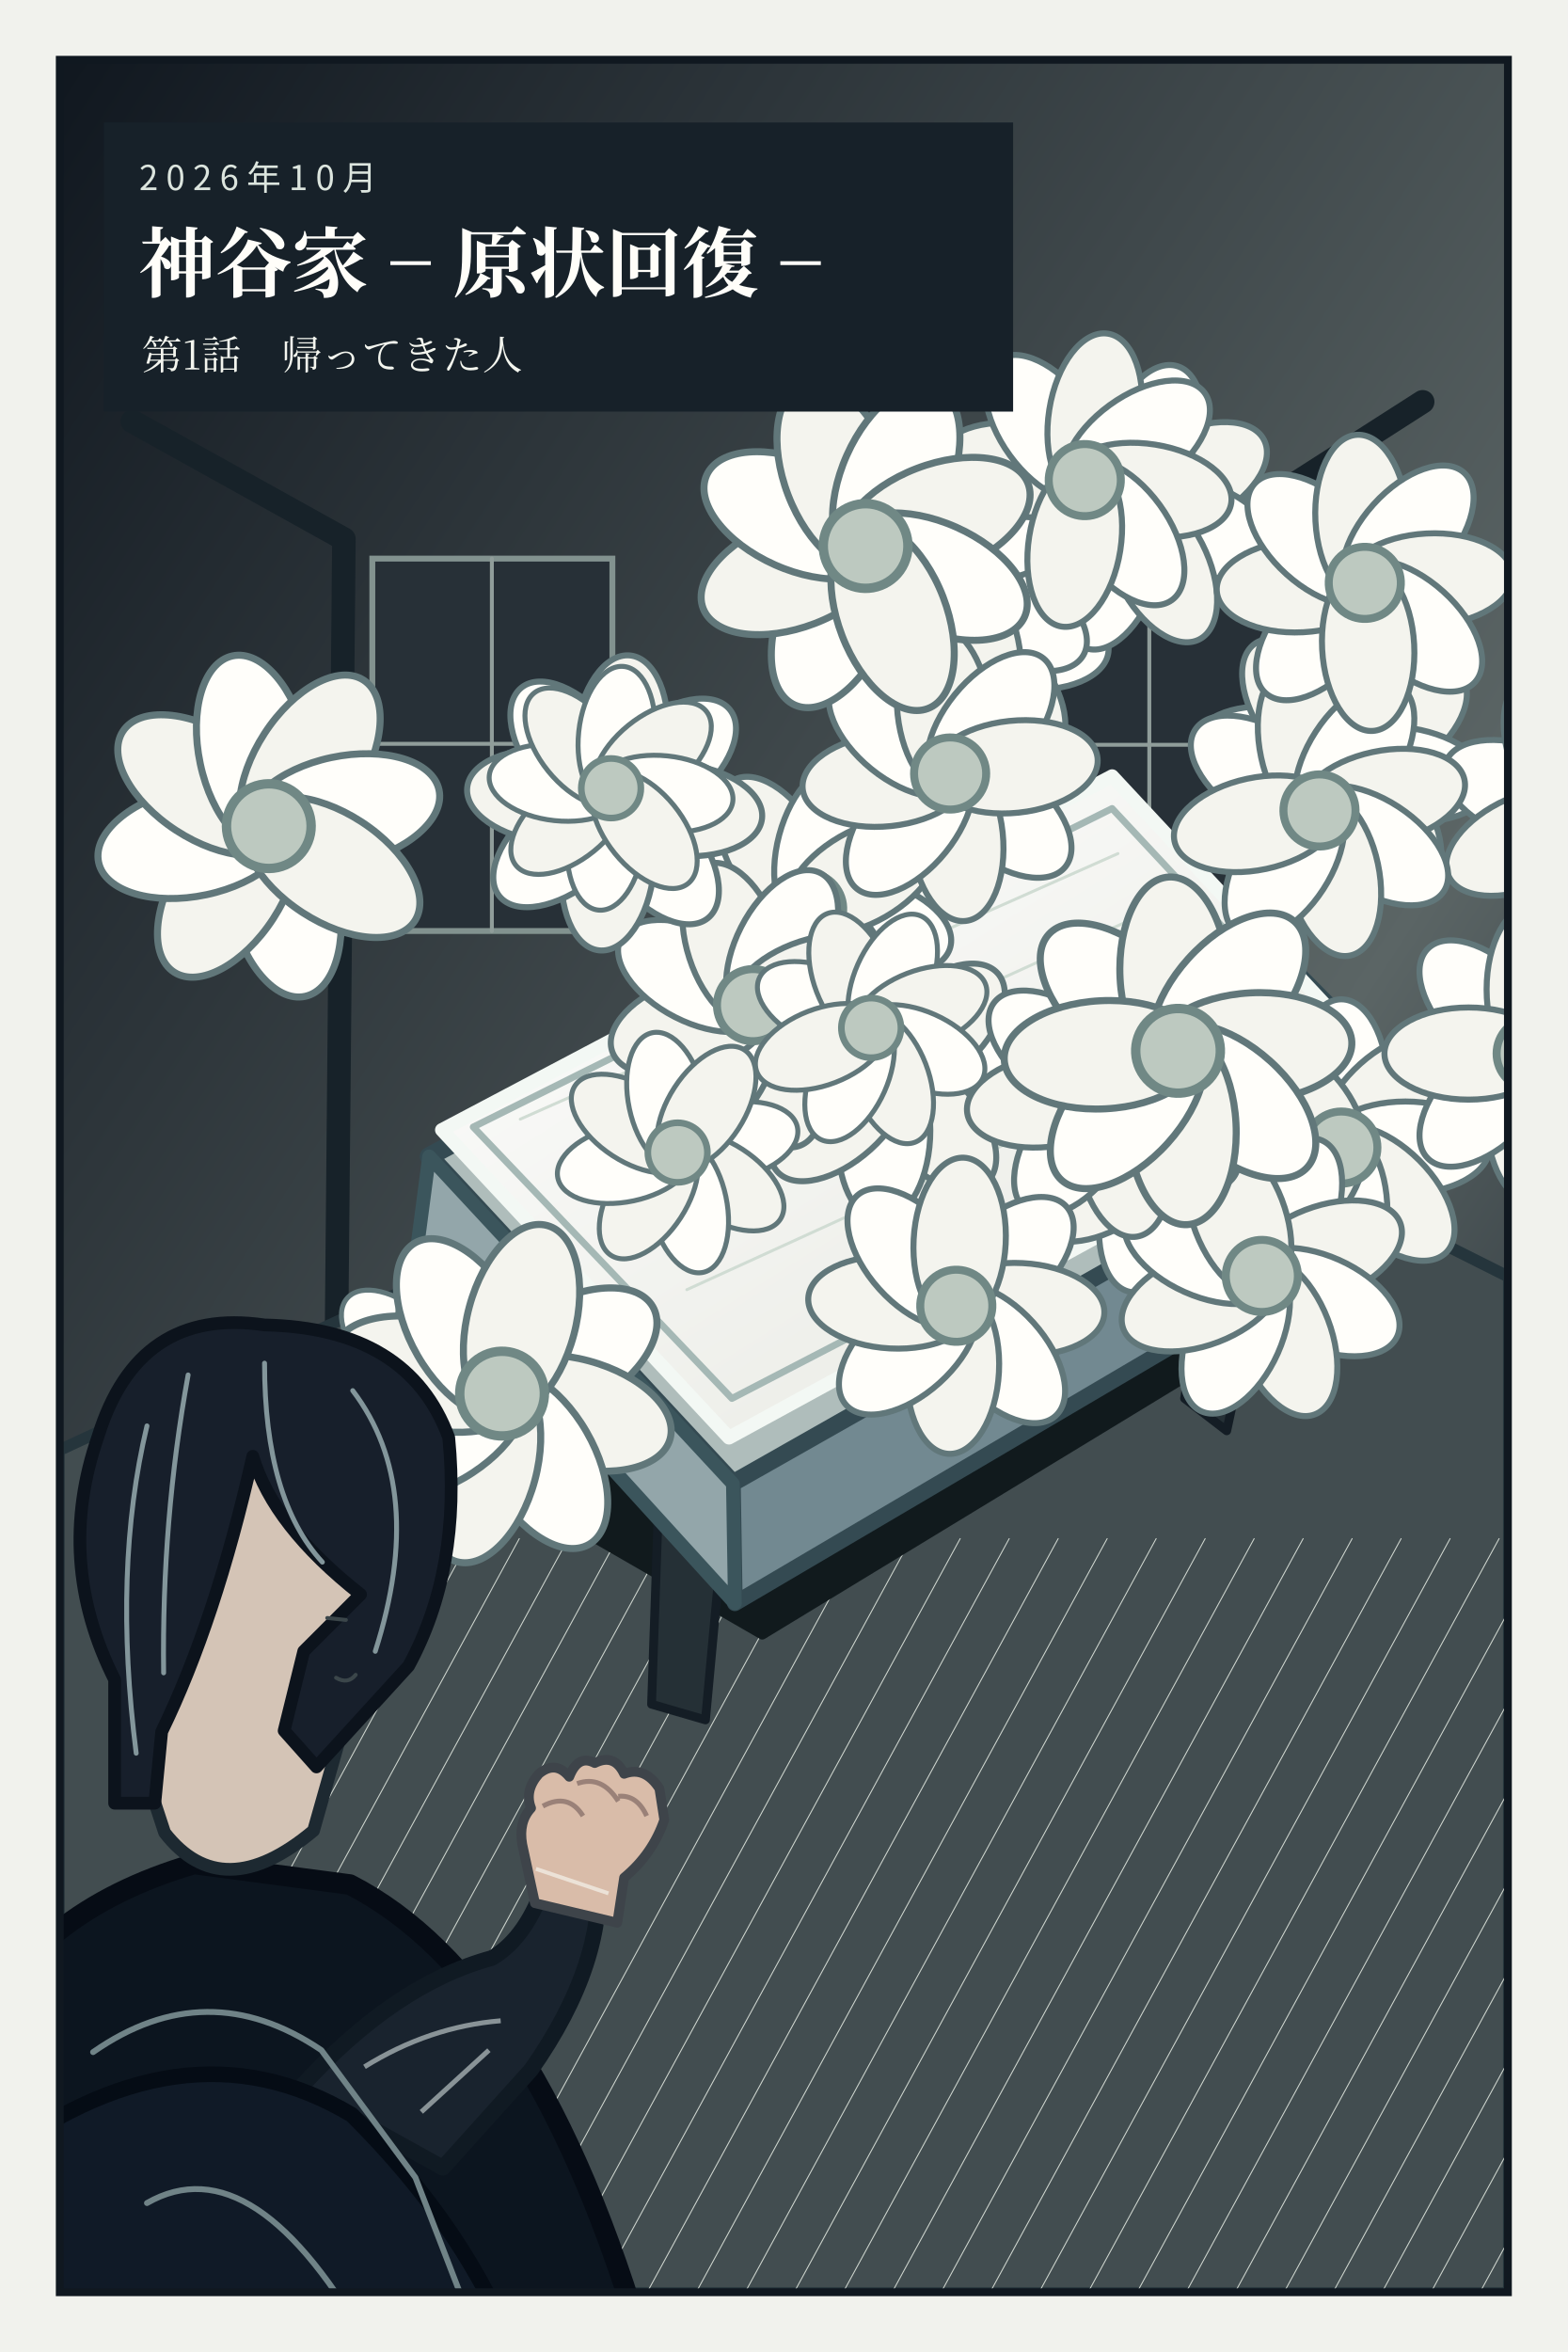
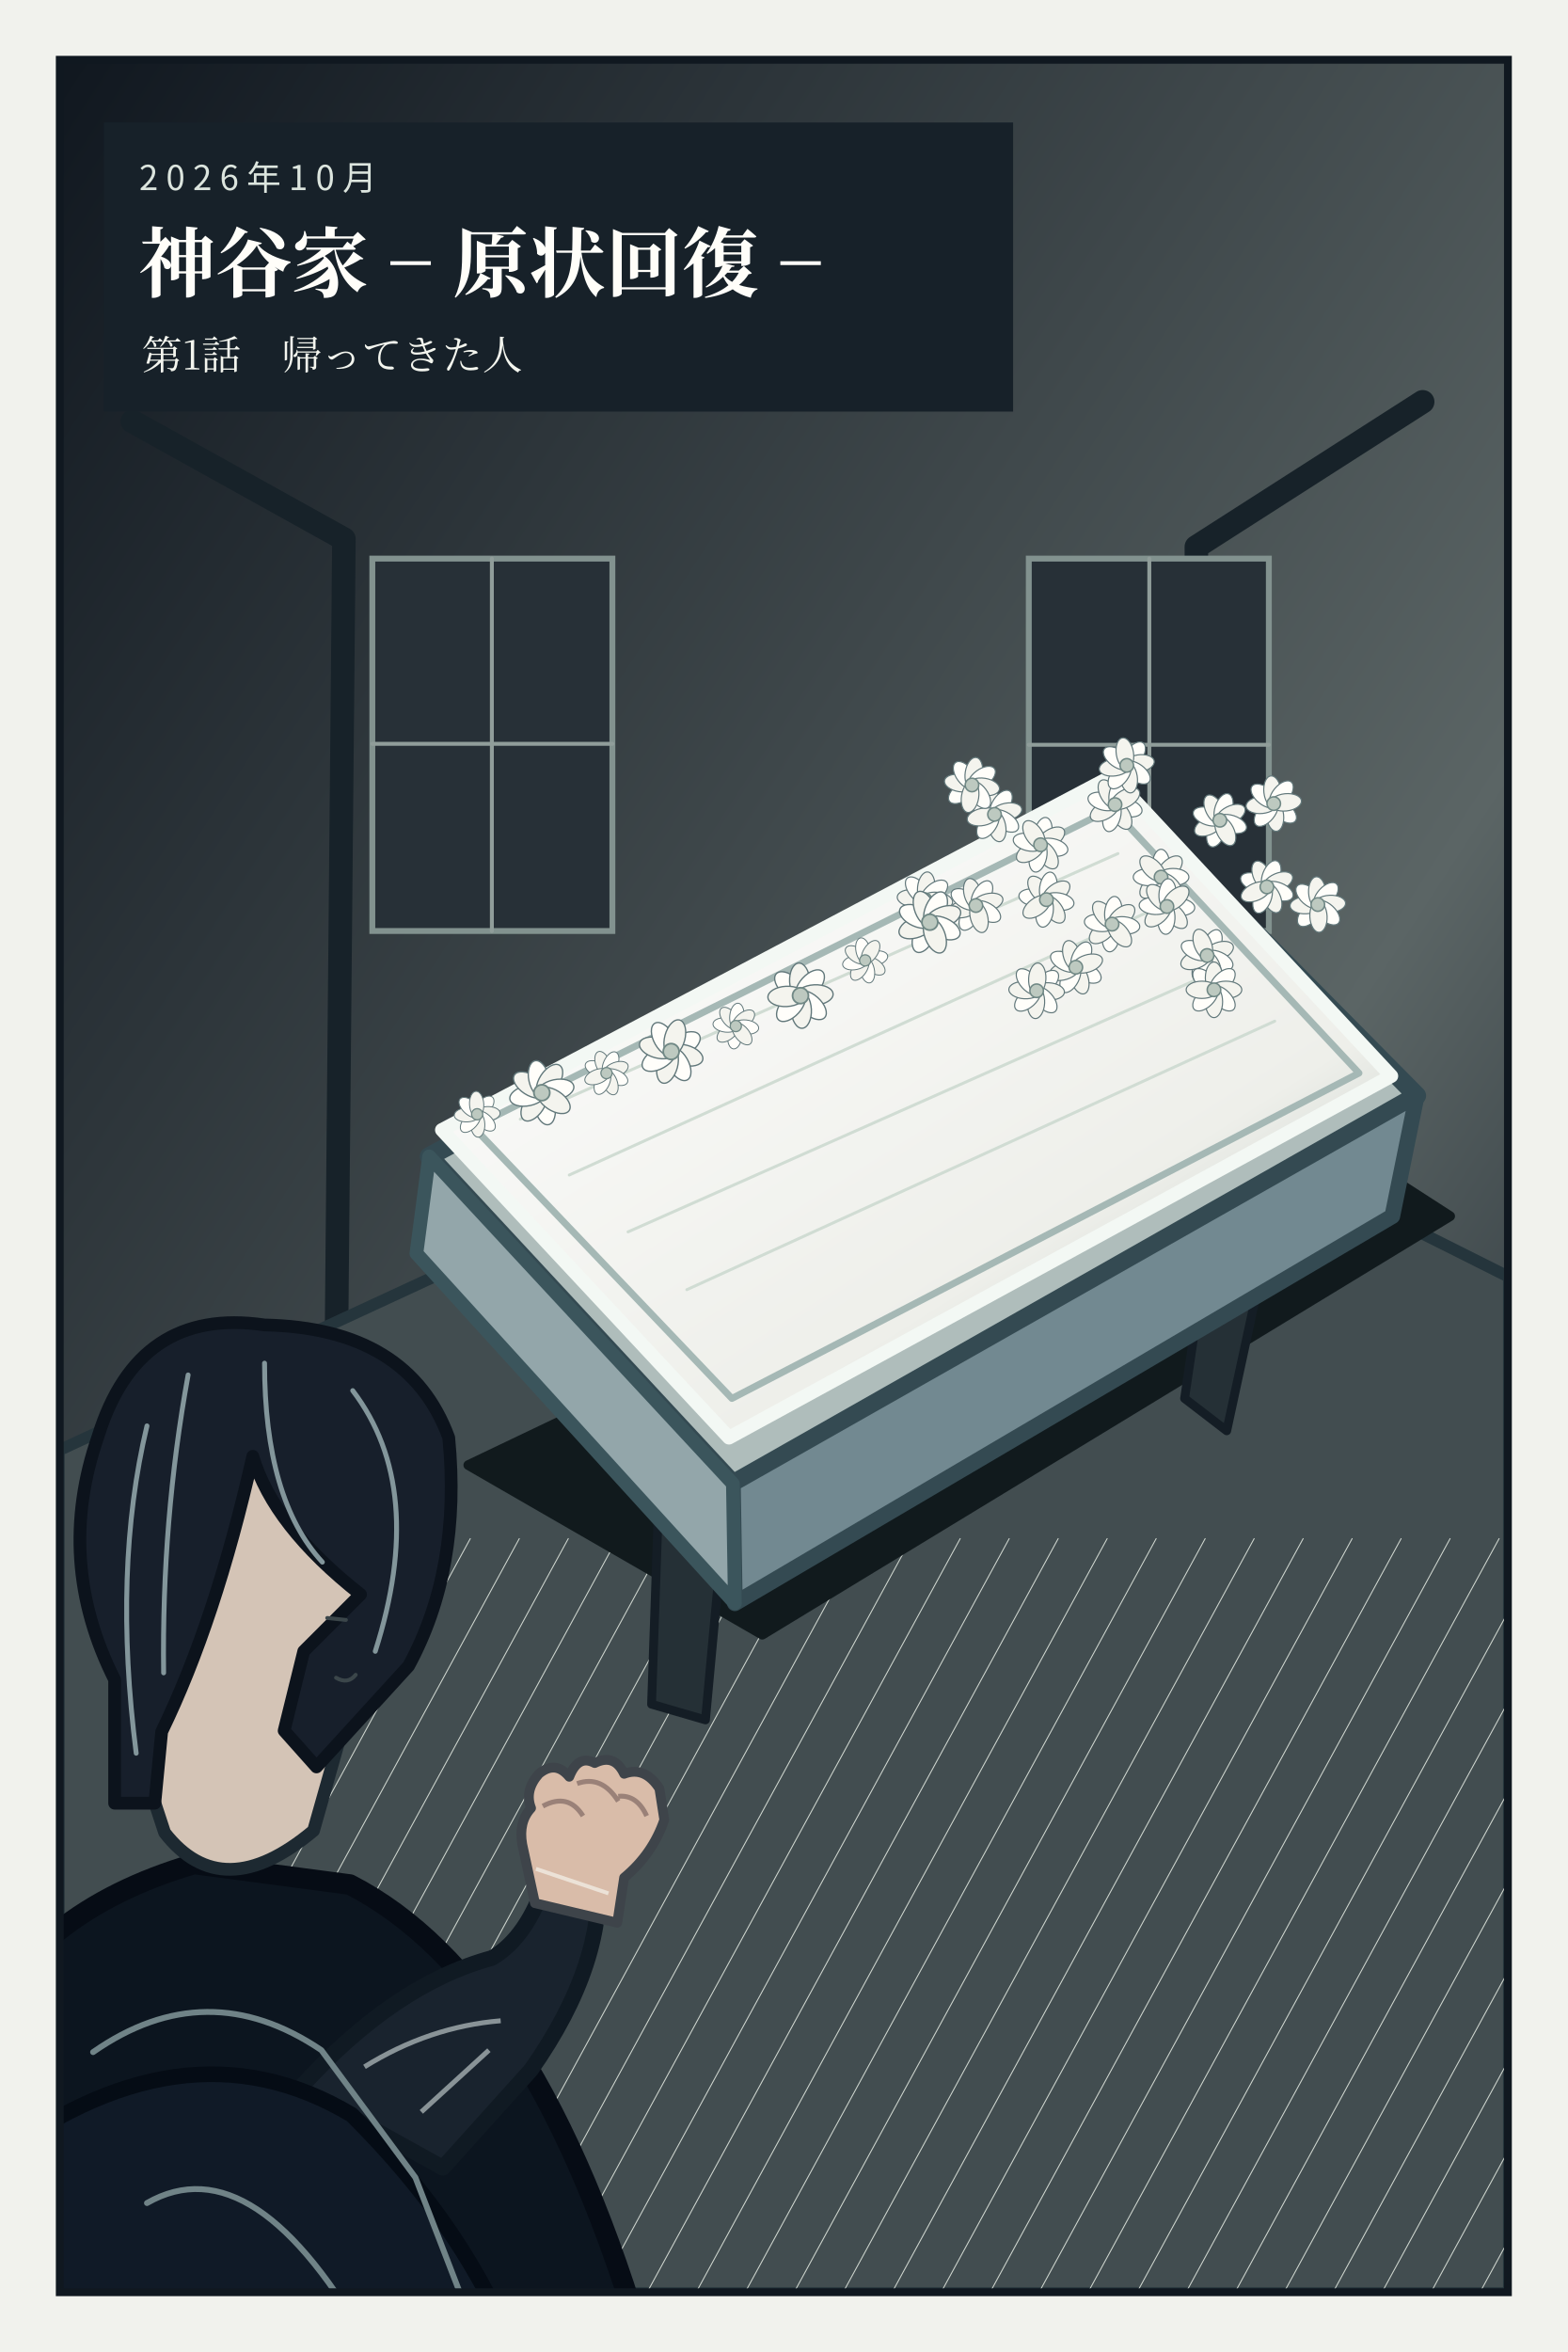
<svg xmlns="http://www.w3.org/2000/svg" width="1600" height="2400" viewBox="0 0 1600 2400">
  <defs>
    <linearGradient id="bg" x1="0" y1="0" x2="1" y2="1">
      <stop stop-color="#111820" />
      <stop offset=".66" stop-color="#5b6565" />
      <stop offset="1" stop-color="#131c25" />
    </linearGradient>
    <linearGradient id="lid" x1="0" y1="0" x2=".9" y2="1">
      <stop stop-color="#fff" />
      <stop offset=".7" stop-color="#eeefea" />
      <stop offset="1" stop-color="#b2c0bb" />
    </linearGradient>
    <symbol id="flower" viewBox="-90 -90 180 180">
      <ellipse cx="0" cy="-32" rx="23" ry="42" transform="rotate(0)" fill="#fffefa" stroke="#61777a" stroke-width="3" />
      <ellipse cx="0" cy="-32" rx="23" ry="42" transform="rotate(45)" fill="#f4f4ee" stroke="#61777a" stroke-width="3" />
      <ellipse cx="0" cy="-32" rx="23" ry="42" transform="rotate(90)" fill="#fffefa" stroke="#61777a" stroke-width="3" />
      <ellipse cx="0" cy="-32" rx="23" ry="42" transform="rotate(135)" fill="#f4f4ee" stroke="#61777a" stroke-width="3" />
      <ellipse cx="0" cy="-32" rx="23" ry="42" transform="rotate(180)" fill="#fffefa" stroke="#61777a" stroke-width="3" />
      <ellipse cx="0" cy="-32" rx="23" ry="42" transform="rotate(225)" fill="#f4f4ee" stroke="#61777a" stroke-width="3" />
      <ellipse cx="0" cy="-32" rx="23" ry="42" transform="rotate(270)" fill="#fffefa" stroke="#61777a" stroke-width="3" />
      <ellipse cx="0" cy="-32" rx="23" ry="42" transform="rotate(315)" fill="#f4f4ee" stroke="#61777a" stroke-width="3" />
      <circle r="18" fill="#bdc9c0" stroke="#708885" stroke-width="4" />
    </symbol>
    <clipPath id="inside">
      <rect x="60" y="60" width="1480" height="2280" fill="#fff" stroke="none" stroke-width="0" />
    </clipPath>
  </defs>
  <rect x="0" y="0" width="1600" height="2400" fill="#f1f2ed" stroke="none" stroke-width="0" />
  <g clip-path="url(#inside)">
    <rect x="60" y="60" width="1480" height="2280" fill="url(#bg)" stroke="none" stroke-width="0" />
    <path d="M135 430L351 550L339 1840M1452 410L1221 558L1230 1844" fill="none" stroke="#172229" stroke-width="24" stroke-linejoin="round" stroke-linecap="round" />
    <rect x="380" y="570" width="245" height="380" fill="#273037" stroke="#82928f" stroke-width="6" />
    <rect x="1050" y="570" width="245" height="380" fill="#273037" stroke="#82928f" stroke-width="6" />
    <path d="M502 570L502 950M380 759L625 759M1173 570L1173 950M1050 760L1295 760" fill="none" stroke="#909d9a" stroke-width="4" stroke-linejoin="round" stroke-linecap="round" />
    <path d="M60 1480L1013 1039L1540 1303L1540 2340L60 2340Z" fill="#424d50" stroke="#25353c" stroke-width="12" stroke-linejoin="round" stroke-linecap="round" />
    <path d="M60 2340L480 1570" fill="none" stroke="#d0d7d0" stroke-width="1" stroke-linejoin="round" stroke-linecap="round" />
    <path d="M110 2340L530 1570" fill="none" stroke="#d0d7d0" stroke-width="1" stroke-linejoin="round" stroke-linecap="round" />
    <path d="M160 2340L580 1570" fill="none" stroke="#d0d7d0" stroke-width="1" stroke-linejoin="round" stroke-linecap="round" />
    <path d="M210 2340L630 1570" fill="none" stroke="#d0d7d0" stroke-width="1" stroke-linejoin="round" stroke-linecap="round" />
    <path d="M260 2340L680 1570" fill="none" stroke="#d0d7d0" stroke-width="1" stroke-linejoin="round" stroke-linecap="round" />
    <path d="M310 2340L730 1570" fill="none" stroke="#d0d7d0" stroke-width="1" stroke-linejoin="round" stroke-linecap="round" />
    <path d="M360 2340L780 1570" fill="none" stroke="#d0d7d0" stroke-width="1" stroke-linejoin="round" stroke-linecap="round" />
    <path d="M410 2340L830 1570" fill="none" stroke="#d0d7d0" stroke-width="1" stroke-linejoin="round" stroke-linecap="round" />
    <path d="M460 2340L880 1570" fill="none" stroke="#d0d7d0" stroke-width="1" stroke-linejoin="round" stroke-linecap="round" />
    <path d="M510 2340L930 1570" fill="none" stroke="#d0d7d0" stroke-width="1" stroke-linejoin="round" stroke-linecap="round" />
    <path d="M560 2340L980 1570" fill="none" stroke="#d0d7d0" stroke-width="1" stroke-linejoin="round" stroke-linecap="round" />
    <path d="M610 2340L1030 1570" fill="none" stroke="#d0d7d0" stroke-width="1" stroke-linejoin="round" stroke-linecap="round" />
    <path d="M660 2340L1080 1570" fill="none" stroke="#d0d7d0" stroke-width="1" stroke-linejoin="round" stroke-linecap="round" />
    <path d="M710 2340L1130 1570" fill="none" stroke="#d0d7d0" stroke-width="1" stroke-linejoin="round" stroke-linecap="round" />
    <path d="M760 2340L1180 1570" fill="none" stroke="#d0d7d0" stroke-width="1" stroke-linejoin="round" stroke-linecap="round" />
    <path d="M810 2340L1230 1570" fill="none" stroke="#d0d7d0" stroke-width="1" stroke-linejoin="round" stroke-linecap="round" />
    <path d="M860 2340L1280 1570" fill="none" stroke="#d0d7d0" stroke-width="1" stroke-linejoin="round" stroke-linecap="round" />
    <path d="M910 2340L1330 1570" fill="none" stroke="#d0d7d0" stroke-width="1" stroke-linejoin="round" stroke-linecap="round" />
    <path d="M960 2340L1380 1570" fill="none" stroke="#d0d7d0" stroke-width="1" stroke-linejoin="round" stroke-linecap="round" />
    <path d="M1010 2340L1430 1570" fill="none" stroke="#d0d7d0" stroke-width="1" stroke-linejoin="round" stroke-linecap="round" />
    <path d="M1060 2340L1480 1570" fill="none" stroke="#d0d7d0" stroke-width="1" stroke-linejoin="round" stroke-linecap="round" />
    <path d="M1110 2340L1530 1570" fill="none" stroke="#d0d7d0" stroke-width="1" stroke-linejoin="round" stroke-linecap="round" />
    <path d="M1160 2340L1580 1570" fill="none" stroke="#d0d7d0" stroke-width="1" stroke-linejoin="round" stroke-linecap="round" />
    <path d="M1210 2340L1630 1570" fill="none" stroke="#d0d7d0" stroke-width="1" stroke-linejoin="round" stroke-linecap="round" />
    <path d="M1260 2340L1680 1570" fill="none" stroke="#d0d7d0" stroke-width="1" stroke-linejoin="round" stroke-linecap="round" />
    <path d="M1310 2340L1730 1570" fill="none" stroke="#d0d7d0" stroke-width="1" stroke-linejoin="round" stroke-linecap="round" />
    <path d="M1360 2340L1780 1570" fill="none" stroke="#d0d7d0" stroke-width="1" stroke-linejoin="round" stroke-linecap="round" />
    <path d="M1410 2340L1830 1570" fill="none" stroke="#d0d7d0" stroke-width="1" stroke-linejoin="round" stroke-linecap="round" />
    <path d="M1460 2340L1880 1570" fill="none" stroke="#d0d7d0" stroke-width="1" stroke-linejoin="round" stroke-linecap="round" />
    <path d="M1510 2340L1930 1570" fill="none" stroke="#d0d7d0" stroke-width="1" stroke-linejoin="round" stroke-linecap="round" />
    <path d="M1560 2340L1980 1570" fill="none" stroke="#d0d7d0" stroke-width="1" stroke-linejoin="round" stroke-linecap="round" />
    <path d="M1610 2340L2030 1570" fill="none" stroke="#d0d7d0" stroke-width="1" stroke-linejoin="round" stroke-linecap="round" />
    <path d="M1660 2340L2080 1570" fill="none" stroke="#d0d7d0" stroke-width="1" stroke-linejoin="round" stroke-linecap="round" />
    <path d="M478 1495L1280 1112L1480 1241L778 1668Z" fill="#111a1d" stroke="#111a1d" stroke-width="10" stroke-linejoin="round" stroke-linecap="round" />
    <path d="M678 1365L756 1365L720 1755L665 1739Z" fill="#253036" stroke="#141d25" stroke-width="9" stroke-linejoin="round" stroke-linecap="round" />
    <path d="M1262 1069L1330 1099L1252 1460L1209 1427Z" fill="#253036" stroke="#141d25" stroke-width="9" stroke-linejoin="round" stroke-linecap="round" />
    <path d="M438 1180L1136 805L1446 1118L748 1514Z" fill="#afbdbb" stroke="#344a52" stroke-width="19" stroke-linejoin="round" stroke-linecap="round" />
    <path d="M748 1514L1446 1118L1421 1241L750 1636Z" fill="#728991" stroke="#344a52" stroke-width="16" stroke-linejoin="round" stroke-linecap="round" />
    <path d="M438 1180L748 1514L750 1636L425 1279Z" fill="#93a6aa" stroke="#3b555c" stroke-width="14" stroke-linejoin="round" stroke-linecap="round" />
    <path d="M451 1153L1135 792L1420 1098L744 1467Z" fill="url(#lid)" stroke="#f3f8f4" stroke-width="14" stroke-linejoin="round" stroke-linecap="round" />
    <path d="M483 1150L1135 825L1387 1095L747 1427Z" fill="none" stroke="#a5b8b5" stroke-width="7" stroke-linejoin="round" stroke-linecap="round" />
    <path d="M531 1142L1141 871M581 1199L1184 925M641 1257L1252 986M701 1316L1301 1042" fill="none" stroke="#d0dcd3" stroke-width="3" stroke-linejoin="round" stroke-linecap="round" />
-     <use href="#flower" transform="translate(1185 895) rotate(0) scale(0.23)" />
-     <use href="#flower" transform="translate(1191 925) rotate(93) scale(0.23)" />
-     <use href="#flower" transform="translate(1135 943) rotate(186) scale(0.23)" />
-     <use href="#flower" transform="translate(1068 918) rotate(279) scale(0.23)" />
-     <use href="#flower" transform="translate(1062 862) rotate(372) scale(0.23)" />
-     <use href="#flower" transform="translate(1138 821) rotate(465) scale(0.23)" />
-     <use href="#flower" transform="translate(1245 837) rotate(558) scale(0.23)" />
-     <use href="#flower" transform="translate(1293 905) rotate(651) scale(0.23)" />
-     <use href="#flower" transform="translate(1232 975) rotate(744) scale(0.23)" />
-     <use href="#flower" transform="translate(1098 987) rotate(837) scale(0.23)" />
-     <use href="#flower" transform="translate(996 924) rotate(930) scale(0.23)" />
-     <use href="#flower" transform="translate(1015 831) rotate(1023) scale(0.23)" />
-     <use href="#flower" transform="translate(1150 781) rotate(1116) scale(0.23)" />
-     <use href="#flower" transform="translate(1300 820) rotate(1209) scale(0.23)" />
-     <use href="#flower" transform="translate(1345 923) rotate(1302) scale(0.23)" />
-     <use href="#flower" transform="translate(1239 1010) rotate(1395) scale(0.23)" />
-     <use href="#flower" transform="translate(1058 1011) rotate(1488) scale(0.23)" />
-     <use href="#flower" transform="translate(944 918) rotate(1581) scale(0.23)" />
-     <use href="#flower" transform="translate(992 801) rotate(1674) scale(0.23)" />
-     <use href="#flower" transform="translate(487 1137) rotate(42) scale(0.19)" />
-     <use href="#flower" transform="translate(553 1115) rotate(168) scale(0.27)" />
-     <use href="#flower" transform="translate(619 1095) rotate(294) scale(0.19)" />
-     <use href="#flower" transform="translate(685 1073) rotate(420) scale(0.27)" />
-     <use href="#flower" transform="translate(751 1047) rotate(546) scale(0.19)" />
-     <use href="#flower" transform="translate(817 1016) rotate(672) scale(0.27)" />
-     <use href="#flower" transform="translate(883 980) rotate(798) scale(0.19)" />
-     <use href="#flower" transform="translate(949 941) rotate(924) scale(0.27)" />
+     <use href="#flower" width="300" height="300" x="-150" y="-150" transform="translate(1185 895) rotate(0) scale(0.23)" />
+     <use href="#flower" width="300" height="300" x="-150" y="-150" transform="translate(1191 925) rotate(93) scale(0.23)" />
+     <use href="#flower" width="300" height="300" x="-150" y="-150" transform="translate(1135 943) rotate(186) scale(0.23)" />
+     <use href="#flower" width="300" height="300" x="-150" y="-150" transform="translate(1068 918) rotate(279) scale(0.23)" />
+     <use href="#flower" width="300" height="300" x="-150" y="-150" transform="translate(1062 862) rotate(372) scale(0.23)" />
+     <use href="#flower" width="300" height="300" x="-150" y="-150" transform="translate(1138 821) rotate(465) scale(0.23)" />
+     <use href="#flower" width="300" height="300" x="-150" y="-150" transform="translate(1245 837) rotate(558) scale(0.23)" />
+     <use href="#flower" width="300" height="300" x="-150" y="-150" transform="translate(1293 905) rotate(651) scale(0.23)" />
+     <use href="#flower" width="300" height="300" x="-150" y="-150" transform="translate(1232 975) rotate(744) scale(0.23)" />
+     <use href="#flower" width="300" height="300" x="-150" y="-150" transform="translate(1098 987) rotate(837) scale(0.23)" />
+     <use href="#flower" width="300" height="300" x="-150" y="-150" transform="translate(996 924) rotate(930) scale(0.23)" />
+     <use href="#flower" width="300" height="300" x="-150" y="-150" transform="translate(1015 831) rotate(1023) scale(0.23)" />
+     <use href="#flower" width="300" height="300" x="-150" y="-150" transform="translate(1150 781) rotate(1116) scale(0.23)" />
+     <use href="#flower" width="300" height="300" x="-150" y="-150" transform="translate(1300 820) rotate(1209) scale(0.23)" />
+     <use href="#flower" width="300" height="300" x="-150" y="-150" transform="translate(1345 923) rotate(1302) scale(0.23)" />
+     <use href="#flower" width="300" height="300" x="-150" y="-150" transform="translate(1239 1010) rotate(1395) scale(0.23)" />
+     <use href="#flower" width="300" height="300" x="-150" y="-150" transform="translate(1058 1011) rotate(1488) scale(0.23)" />
+     <use href="#flower" width="300" height="300" x="-150" y="-150" transform="translate(944 918) rotate(1581) scale(0.23)" />
+     <use href="#flower" width="300" height="300" x="-150" y="-150" transform="translate(992 801) rotate(1674) scale(0.23)" />
+     <use href="#flower" width="300" height="300" x="-150" y="-150" transform="translate(487 1137) rotate(42) scale(0.19)" />
+     <use href="#flower" width="300" height="300" x="-150" y="-150" transform="translate(553 1115) rotate(168) scale(0.27)" />
+     <use href="#flower" width="300" height="300" x="-150" y="-150" transform="translate(619 1095) rotate(294) scale(0.19)" />
+     <use href="#flower" width="300" height="300" x="-150" y="-150" transform="translate(685 1073) rotate(420) scale(0.27)" />
+     <use href="#flower" width="300" height="300" x="-150" y="-150" transform="translate(751 1047) rotate(546) scale(0.19)" />
+     <use href="#flower" width="300" height="300" x="-150" y="-150" transform="translate(817 1016) rotate(672) scale(0.27)" />
+     <use href="#flower" width="300" height="300" x="-150" y="-150" transform="translate(883 980) rotate(798) scale(0.19)" />
+     <use href="#flower" width="300" height="300" x="-150" y="-150" transform="translate(949 941) rotate(924) scale(0.27)" />
    <path d="M-30 2400L-25 2080Q31 1951 198 1902L357 1923Q548 2021 658 2400Z" fill="#0c151f" stroke="#060c15" stroke-width="21" stroke-linejoin="round" stroke-linecap="round" />
    <path d="M125 1739Q80 1579 141 1490Q194 1416 290 1459Q392 1503 407 1626L362 1720L320 1868Q227 1946 168 1870Z" fill="#d4c4b6" stroke="#1d2931" stroke-width="13" stroke-linejoin="round" stroke-linecap="round" />
    <path d="M117 1714Q56 1593 100 1466Q141 1333 270 1352Q417 1355 458 1467Q471 1601 417 1700L323 1803L290 1766L310 1685L368 1627Q279 1557 258 1486Q220 1654 165 1767L158 1840L117 1840Z" fill="#171f2b" stroke="#0c131c" stroke-width="13" stroke-linejoin="round" stroke-linecap="round" />
    <path d="M150 1455Q115 1601 139 1789M192 1403Q165 1551 167 1707M270 1391Q270 1530 329 1594M360 1419Q436 1519 383 1685" fill="none" stroke="#83969b" stroke-width="5" stroke-linejoin="round" stroke-linecap="round" />
    <path d="M334 1651L353 1653M343 1712Q355 1719 363 1709" fill="none" stroke="#3b464a" stroke-width="4" stroke-linejoin="round" stroke-linecap="round" />
    <path d="M306 2131Q402 2025 502 1998Q538 1977 557 1919L610 1904Q620 2001 542 2112L452 2212Z" fill="#19232e" stroke="#101a23" stroke-width="16" stroke-linejoin="round" stroke-linecap="round" />
    <path d="M372 2109Q438 2068 511 2062M430 2155L499 2092" fill="none" stroke="#899397" stroke-width="5" />
    <path d="M546 1942L533 1882Q529 1859 542 1845Q535 1827 550 1810Q567 1796 581 1813Q590 1790 607 1799Q627 1789 637 1810Q658 1802 673 1825L678 1857Q666 1892 637 1916L630 1962Z" fill="#d9bca9" stroke="#3e444a" stroke-width="10" stroke-linejoin="round" stroke-linecap="round" />
    <path d="M554 1843Q580 1829 595 1853M589 1820Q614 1811 631 1838M631 1833Q650 1831 660 1853" fill="none" stroke="#9a8178" stroke-width="5" />
    <path d="M547 1907L621 1932" fill="none" stroke="#ece2d7" stroke-width="4" />
    <path d="M-16 2211Q185 2054 359 2158Q478 2276 527 2407L-20 2407Z" fill="#101a27" stroke="#050c15" stroke-width="16" stroke-linejoin="round" stroke-linecap="round" />
    <path d="M95 2094Q211 2013 328 2092L424 2222L490 2393M150 2248Q260 2185 380 2400" fill="none" stroke="#708387" stroke-width="6" stroke-linejoin="round" stroke-linecap="round" />
    <rect x="106" y="125" width="928" height="295" fill="#172129" stroke="none" stroke-width="0" />
    <text x="142" y="194" font-family="Noto Sans CJK JP,sans-serif" font-size="35" letter-spacing="8" fill="#dce5de">2026年10月</text>
    <text x="142" y="297" font-family="Noto Serif CJK JP,serif" font-size="78" font-weight="700" fill="#fffef9">神谷家 − 原状回復 −</text>
    <text x="145" y="377" font-family="Noto Serif CJK JP,serif" font-size="41" fill="#f3f5ee">第1話　帰ってきた人</text>
  </g>
  <rect x="61" y="61" width="1478" height="2278" fill="none" stroke="#101820" stroke-width="8" />
</svg>
